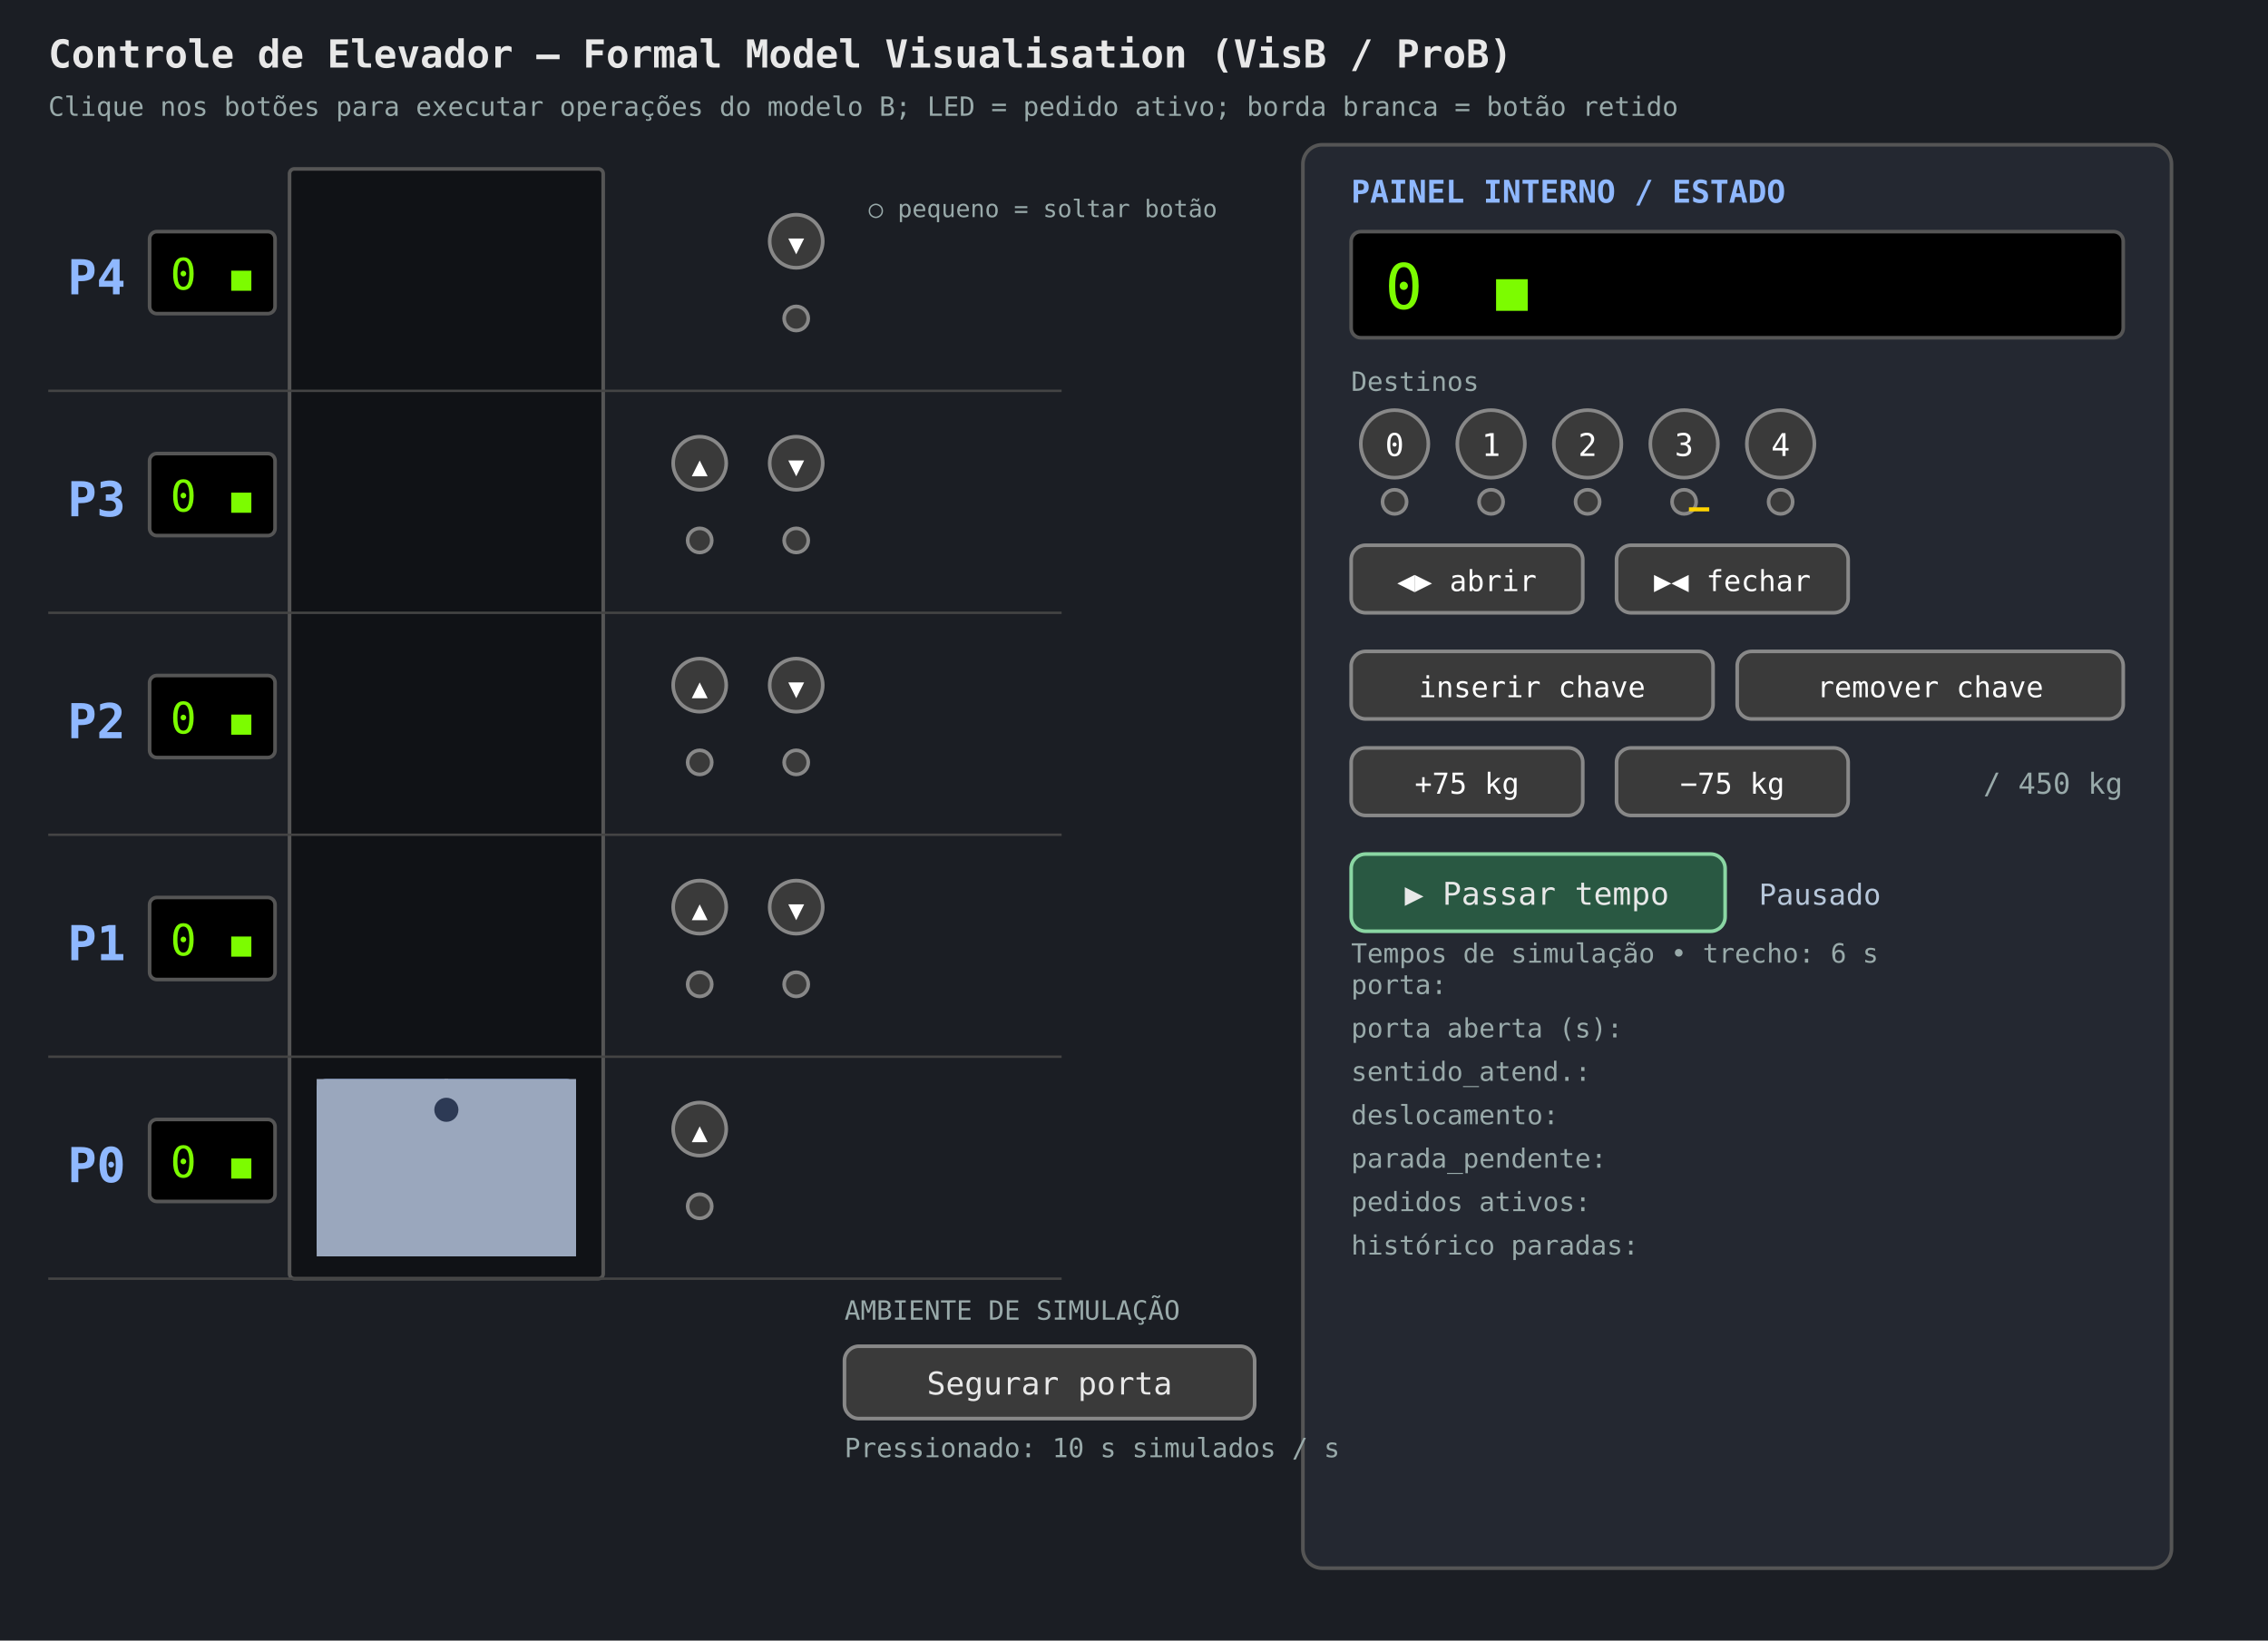
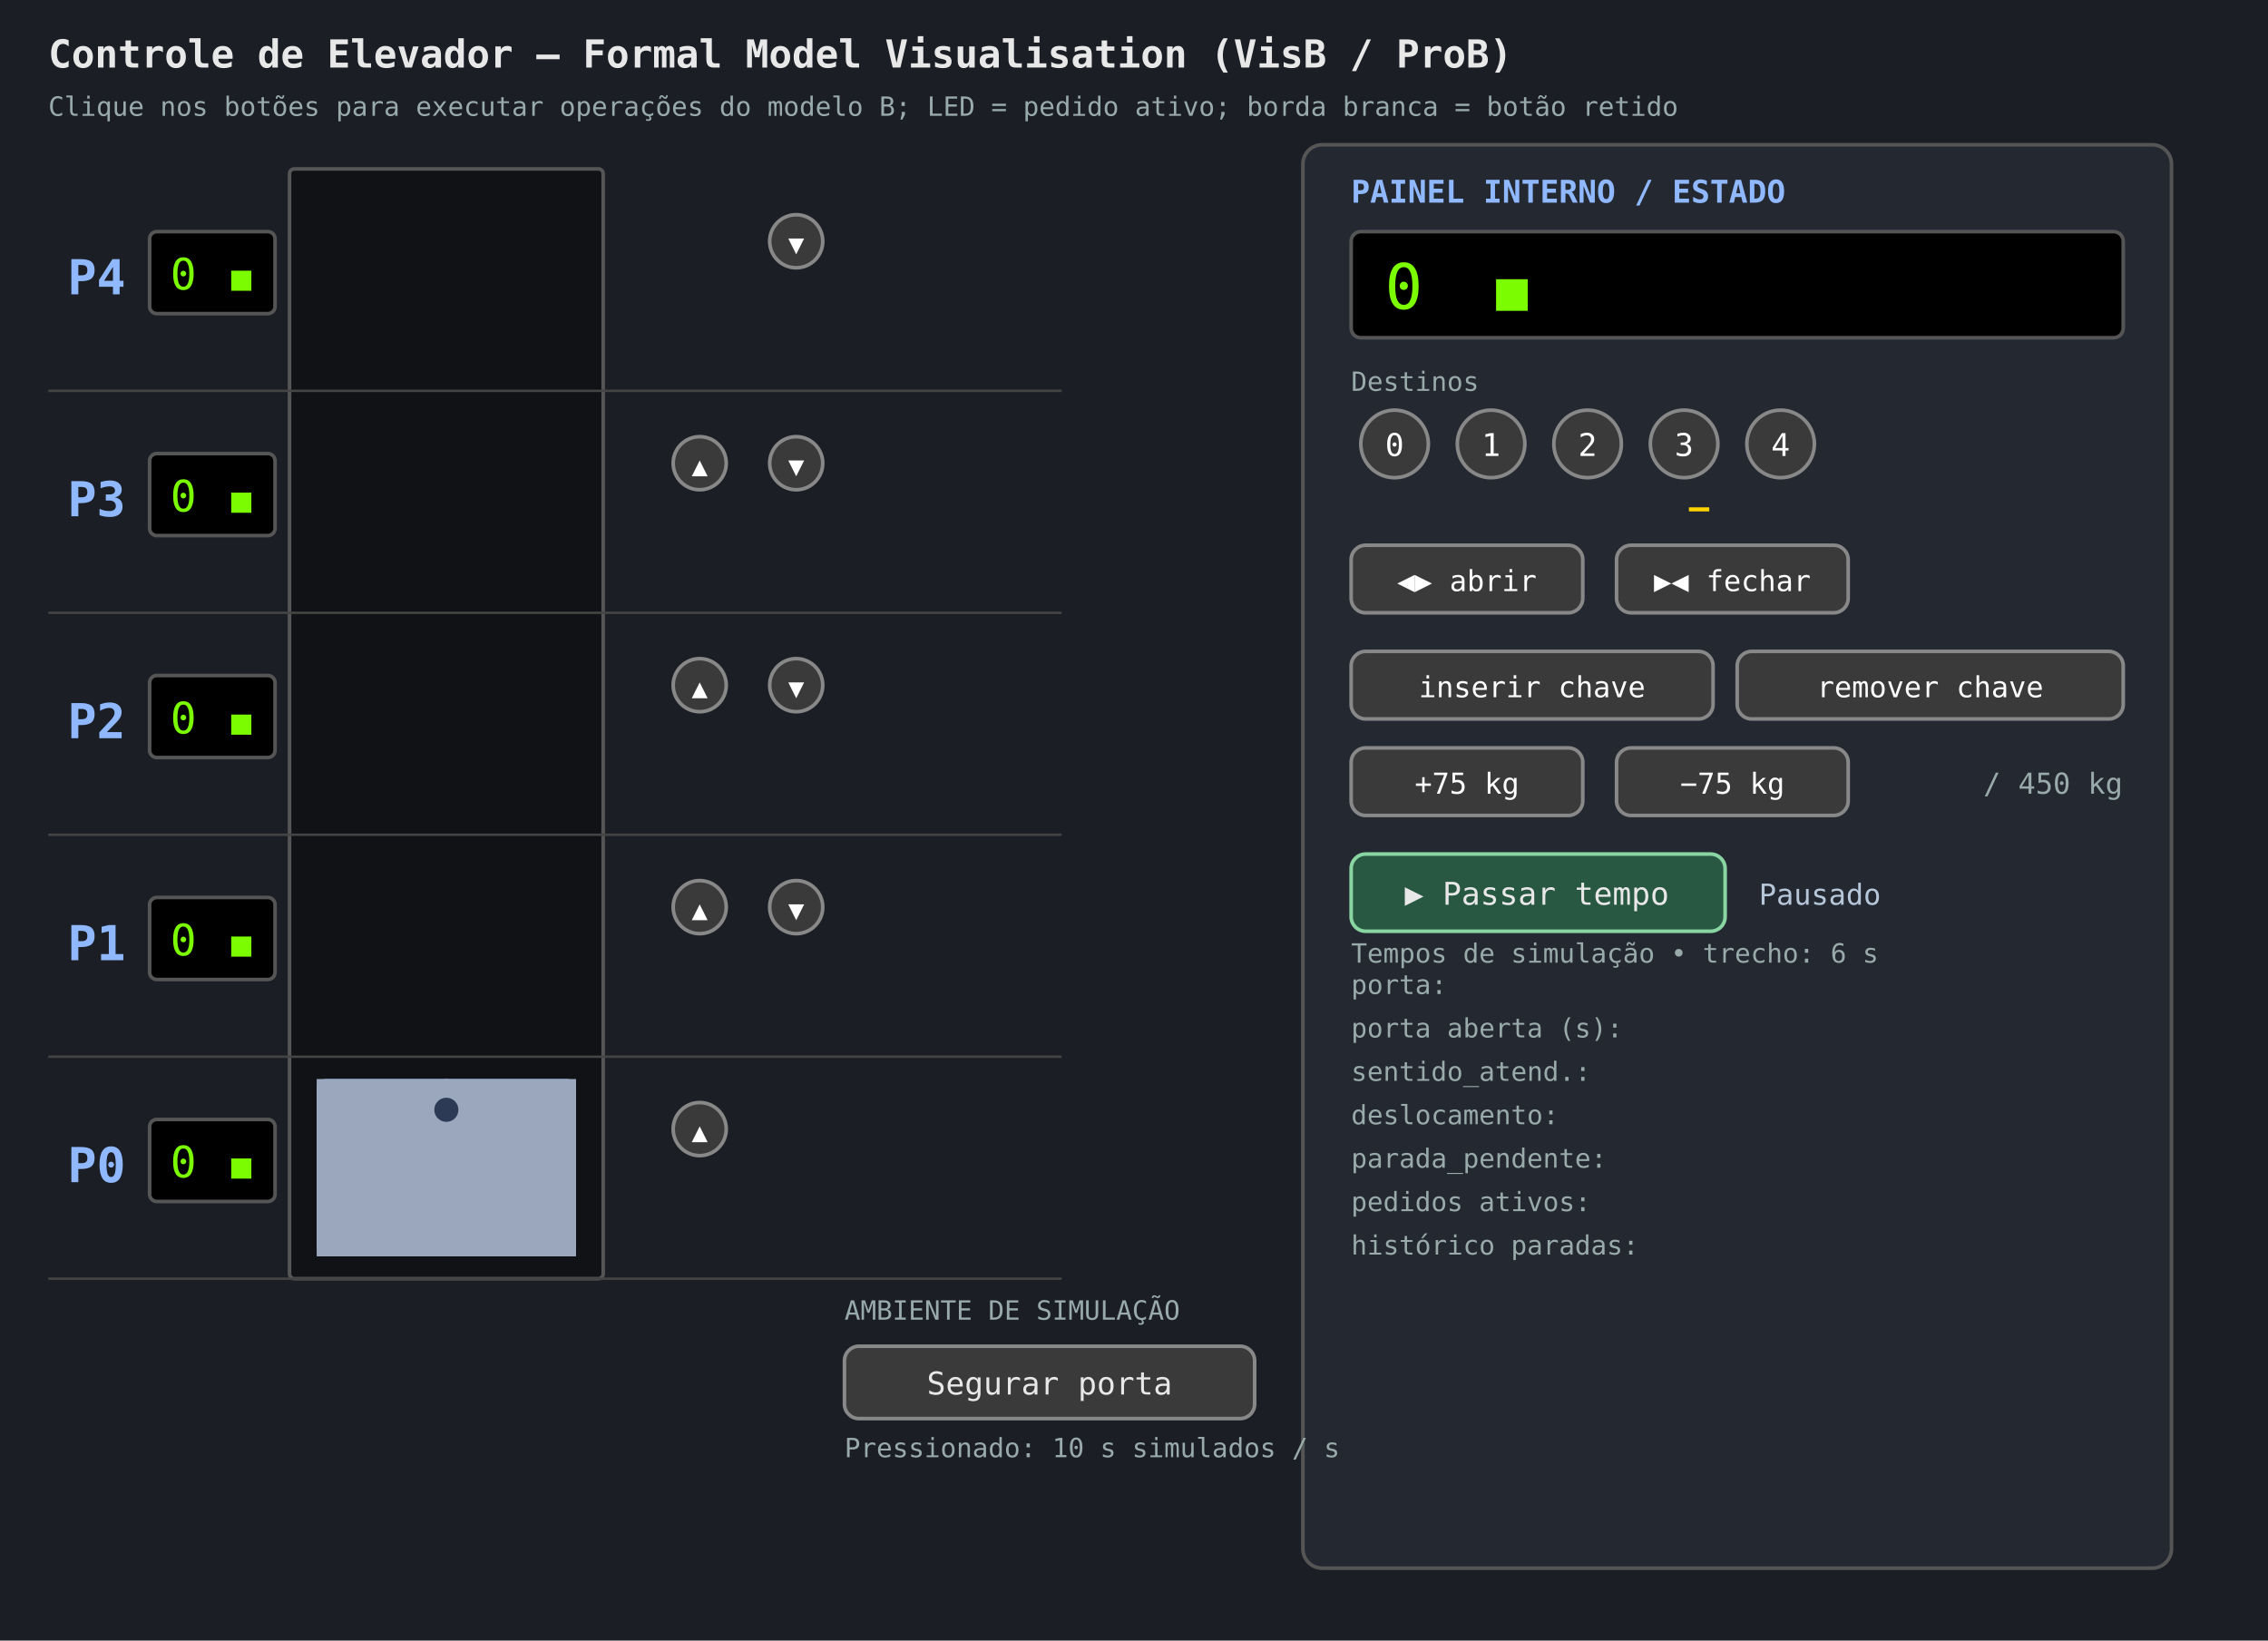
<svg xmlns="http://www.w3.org/2000/svg" viewBox="0 0 940 680" width="940" height="680">
  <rect width="940" height="680" fill="#1b1e24" />
  <text id="t1" x="20" y="28" font-size="16" text-anchor="start" fill="#e8e8e8" font-weight="bold" font-family="monospace">Controle de Elevador — Formal Model Visualisation (VisB / ProB)</text>
  <text id="t2" x="20" y="48" font-size="11" text-anchor="start" fill="#9aa" font-weight="normal" font-family="monospace">Clique nos botões para executar operações do modelo B; LED = pedido ativo; borda branca = botão retido</text>
  <rect id="poco" x="120" y="70" width="130" height="460" rx="2" fill="#101216" stroke="#555" stroke-width="1.5" />
  <line x1="20" y1="530" x2="440" y2="530" stroke="#444" />
  <text id="andar_0" x="28" y="490" font-size="20" text-anchor="start" fill="#8fb8ff" font-weight="bold" font-family="monospace">P0</text>
  <rect id="visor_0" x="62" y="464" width="52" height="34" rx="3" fill="#000" stroke="#555" stroke-width="1.5" />
  <text id="vnum_0" x="76" y="488" font-size="18" text-anchor="middle" fill="#7CFC00" font-weight="normal" font-family="monospace">0</text>
  <text id="vdir_0" x="100" y="488" font-size="14" text-anchor="middle" fill="#7CFC00" font-weight="normal" font-family="monospace">■</text>
  <svg id="aviso_manut_0" x="347" y="465" width="20" height="20" viewBox="0 0 20 20" visibility="hidden" pointer-events="none">
    <circle cx="10" cy="10" r="9" fill="#3b2c14" stroke="#ffae32" />
    <path d="M14.8 3.5a4.5 4.5 0 0 0-5.2 5.2L4.2 14a1.5 1.5 0 0 0 2.1 2.1l5.3-5.4a4.5 4.5 0 0 0 5.2-5.2l-3 3-2.2-2.2z" fill="#ffae32" />
  </svg>
  <svg id="aviso_peso_0" x="374" y="465" width="20" height="20" viewBox="0 0 20 20" visibility="hidden" pointer-events="none">
    <circle cx="10" cy="10" r="9" fill="#321c28" stroke="#ff453a" />
    <path d="M7 6V4a3 3 0 0 1 6 0v2M8.5 6V4a1.5 1.5 0 0 1 3 0v2" fill="none" stroke="#ff453a" stroke-width="1.5" />
    <path d="M5 6h10l2.5 11H2.5z" fill="#4a2020" stroke="#ff453a" stroke-width="1.5" />
    <path d="M10 9v4m0 2v.1" stroke="#fff" stroke-width="2" stroke-linecap="round" />
  </svg>
  <text id="aviso_porta_0" x="347" y="511" font-size="11" text-anchor="start" fill="#ff453a" font-weight="normal" font-family="monospace" />
  <g display="none">
    <g id="pressionar_ext_up_0" />
    <g id="lib_up_0" />
  </g>
  <circle id="ext_up_0" data-liberar="lib_up_0" cx="290" cy="468" r="11" fill="#3a3a3a" stroke="#888" stroke-width="1.5" style="cursor:pointer;touch-action:none" />
  <text id="ut_0" x="290" y="473" font-size="11" text-anchor="middle" fill="#fff" font-weight="normal" font-family="monospace">▲</text>
  <g display="none">
-     <g id="pressionar_lib_up_0" />
-     <g id="lib_up_0" />
-   </g>
-   <circle id="lib_up_0" data-liberar="lib_up_0" cx="290" cy="500" r="5" fill="#3a3a3a" stroke="#888" stroke-width="1.5" style="cursor:pointer;touch-action:none" />
-   <g display="none">
    <g id="evento_pressionar_ext_up_0" />
  </g>
  <g display="none">
    <g id="evento_lib_up_0" />
  </g>
  <line x1="20" y1="438" x2="440" y2="438" stroke="#444" />
  <text id="andar_1" x="28" y="398" font-size="20" text-anchor="start" fill="#8fb8ff" font-weight="bold" font-family="monospace">P1</text>
  <rect id="visor_1" x="62" y="372" width="52" height="34" rx="3" fill="#000" stroke="#555" stroke-width="1.5" />
  <text id="vnum_1" x="76" y="396" font-size="18" text-anchor="middle" fill="#7CFC00" font-weight="normal" font-family="monospace">0</text>
  <text id="vdir_1" x="100" y="396" font-size="14" text-anchor="middle" fill="#7CFC00" font-weight="normal" font-family="monospace">■</text>
  <svg id="aviso_manut_1" x="347" y="373" width="20" height="20" viewBox="0 0 20 20" visibility="hidden" pointer-events="none">
    <circle cx="10" cy="10" r="9" fill="#3b2c14" stroke="#ffae32" />
    <path d="M14.8 3.5a4.5 4.5 0 0 0-5.2 5.2L4.2 14a1.5 1.5 0 0 0 2.1 2.1l5.3-5.4a4.5 4.5 0 0 0 5.2-5.2l-3 3-2.2-2.2z" fill="#ffae32" />
  </svg>
  <svg id="aviso_peso_1" x="374" y="373" width="20" height="20" viewBox="0 0 20 20" visibility="hidden" pointer-events="none">
    <circle cx="10" cy="10" r="9" fill="#321c28" stroke="#ff453a" />
    <path d="M7 6V4a3 3 0 0 1 6 0v2M8.5 6V4a1.5 1.5 0 0 1 3 0v2" fill="none" stroke="#ff453a" stroke-width="1.5" />
    <path d="M5 6h10l2.5 11H2.5z" fill="#4a2020" stroke="#ff453a" stroke-width="1.5" />
    <path d="M10 9v4m0 2v.1" stroke="#fff" stroke-width="2" stroke-linecap="round" />
  </svg>
  <text id="aviso_porta_1" x="347" y="419" font-size="11" text-anchor="start" fill="#ff453a" font-weight="normal" font-family="monospace" />
  <g display="none">
    <g id="pressionar_ext_up_1" />
    <g id="lib_up_1" />
  </g>
  <circle id="ext_up_1" data-liberar="lib_up_1" cx="290" cy="376" r="11" fill="#3a3a3a" stroke="#888" stroke-width="1.5" style="cursor:pointer;touch-action:none" />
  <text id="ut_1" x="290" y="381" font-size="11" text-anchor="middle" fill="#fff" font-weight="normal" font-family="monospace">▲</text>
  <g display="none">
-     <g id="pressionar_lib_up_1" />
-     <g id="lib_up_1" />
-   </g>
-   <circle id="lib_up_1" data-liberar="lib_up_1" cx="290" cy="408" r="5" fill="#3a3a3a" stroke="#888" stroke-width="1.5" style="cursor:pointer;touch-action:none" />
-   <g display="none">
    <g id="evento_pressionar_ext_up_1" />
  </g>
  <g display="none">
    <g id="evento_lib_up_1" />
  </g>
  <g display="none">
    <g id="pressionar_ext_dn_1" />
    <g id="lib_dn_1" />
  </g>
  <circle id="ext_dn_1" data-liberar="lib_dn_1" cx="330" cy="376" r="11" fill="#3a3a3a" stroke="#888" stroke-width="1.5" style="cursor:pointer;touch-action:none" />
  <text id="dt_1" x="330" y="381" font-size="11" text-anchor="middle" fill="#fff" font-weight="normal" font-family="monospace">▼</text>
-   <g display="none">
-     <g id="pressionar_lib_dn_1" />
-     <g id="lib_dn_1" />
-   </g>
-   <circle id="lib_dn_1" data-liberar="lib_dn_1" cx="330" cy="408" r="5" fill="#3a3a3a" stroke="#888" stroke-width="1.5" style="cursor:pointer;touch-action:none" />
  <g display="none">
    <g id="evento_pressionar_ext_dn_1" />
  </g>
  <g display="none">
    <g id="evento_lib_dn_1" />
  </g>
  <line x1="20" y1="346" x2="440" y2="346" stroke="#444" />
  <text id="andar_2" x="28" y="306" font-size="20" text-anchor="start" fill="#8fb8ff" font-weight="bold" font-family="monospace">P2</text>
  <rect id="visor_2" x="62" y="280" width="52" height="34" rx="3" fill="#000" stroke="#555" stroke-width="1.5" />
  <text id="vnum_2" x="76" y="304" font-size="18" text-anchor="middle" fill="#7CFC00" font-weight="normal" font-family="monospace">0</text>
  <text id="vdir_2" x="100" y="304" font-size="14" text-anchor="middle" fill="#7CFC00" font-weight="normal" font-family="monospace">■</text>
  <svg id="aviso_manut_2" x="347" y="281" width="20" height="20" viewBox="0 0 20 20" visibility="hidden" pointer-events="none">
    <circle cx="10" cy="10" r="9" fill="#3b2c14" stroke="#ffae32" />
    <path d="M14.8 3.5a4.5 4.5 0 0 0-5.2 5.2L4.2 14a1.5 1.5 0 0 0 2.1 2.1l5.3-5.4a4.5 4.5 0 0 0 5.2-5.2l-3 3-2.2-2.2z" fill="#ffae32" />
  </svg>
  <svg id="aviso_peso_2" x="374" y="281" width="20" height="20" viewBox="0 0 20 20" visibility="hidden" pointer-events="none">
    <circle cx="10" cy="10" r="9" fill="#321c28" stroke="#ff453a" />
    <path d="M7 6V4a3 3 0 0 1 6 0v2M8.5 6V4a1.5 1.5 0 0 1 3 0v2" fill="none" stroke="#ff453a" stroke-width="1.5" />
    <path d="M5 6h10l2.5 11H2.5z" fill="#4a2020" stroke="#ff453a" stroke-width="1.5" />
    <path d="M10 9v4m0 2v.1" stroke="#fff" stroke-width="2" stroke-linecap="round" />
  </svg>
  <text id="aviso_porta_2" x="347" y="327" font-size="11" text-anchor="start" fill="#ff453a" font-weight="normal" font-family="monospace" />
  <g display="none">
    <g id="pressionar_ext_up_2" />
    <g id="lib_up_2" />
  </g>
  <circle id="ext_up_2" data-liberar="lib_up_2" cx="290" cy="284" r="11" fill="#3a3a3a" stroke="#888" stroke-width="1.5" style="cursor:pointer;touch-action:none" />
  <text id="ut_2" x="290" y="289" font-size="11" text-anchor="middle" fill="#fff" font-weight="normal" font-family="monospace">▲</text>
  <g display="none">
-     <g id="pressionar_lib_up_2" />
-     <g id="lib_up_2" />
-   </g>
-   <circle id="lib_up_2" data-liberar="lib_up_2" cx="290" cy="316" r="5" fill="#3a3a3a" stroke="#888" stroke-width="1.5" style="cursor:pointer;touch-action:none" />
-   <g display="none">
    <g id="evento_pressionar_ext_up_2" />
  </g>
  <g display="none">
    <g id="evento_lib_up_2" />
  </g>
  <g display="none">
    <g id="pressionar_ext_dn_2" />
    <g id="lib_dn_2" />
  </g>
  <circle id="ext_dn_2" data-liberar="lib_dn_2" cx="330" cy="284" r="11" fill="#3a3a3a" stroke="#888" stroke-width="1.5" style="cursor:pointer;touch-action:none" />
  <text id="dt_2" x="330" y="289" font-size="11" text-anchor="middle" fill="#fff" font-weight="normal" font-family="monospace">▼</text>
-   <g display="none">
-     <g id="pressionar_lib_dn_2" />
-     <g id="lib_dn_2" />
-   </g>
-   <circle id="lib_dn_2" data-liberar="lib_dn_2" cx="330" cy="316" r="5" fill="#3a3a3a" stroke="#888" stroke-width="1.5" style="cursor:pointer;touch-action:none" />
  <g display="none">
    <g id="evento_pressionar_ext_dn_2" />
  </g>
  <g display="none">
    <g id="evento_lib_dn_2" />
  </g>
  <line x1="20" y1="254" x2="440" y2="254" stroke="#444" />
  <text id="andar_3" x="28" y="214" font-size="20" text-anchor="start" fill="#8fb8ff" font-weight="bold" font-family="monospace">P3</text>
  <rect id="visor_3" x="62" y="188" width="52" height="34" rx="3" fill="#000" stroke="#555" stroke-width="1.5" />
  <text id="vnum_3" x="76" y="212" font-size="18" text-anchor="middle" fill="#7CFC00" font-weight="normal" font-family="monospace">0</text>
  <text id="vdir_3" x="100" y="212" font-size="14" text-anchor="middle" fill="#7CFC00" font-weight="normal" font-family="monospace">■</text>
  <svg id="aviso_manut_3" x="347" y="189" width="20" height="20" viewBox="0 0 20 20" visibility="hidden" pointer-events="none">
    <circle cx="10" cy="10" r="9" fill="#3b2c14" stroke="#ffae32" />
    <path d="M14.8 3.5a4.5 4.5 0 0 0-5.2 5.2L4.2 14a1.5 1.5 0 0 0 2.1 2.1l5.3-5.4a4.5 4.5 0 0 0 5.2-5.2l-3 3-2.2-2.2z" fill="#ffae32" />
  </svg>
  <svg id="aviso_peso_3" x="374" y="189" width="20" height="20" viewBox="0 0 20 20" visibility="hidden" pointer-events="none">
    <circle cx="10" cy="10" r="9" fill="#321c28" stroke="#ff453a" />
    <path d="M7 6V4a3 3 0 0 1 6 0v2M8.5 6V4a1.5 1.5 0 0 1 3 0v2" fill="none" stroke="#ff453a" stroke-width="1.5" />
    <path d="M5 6h10l2.5 11H2.5z" fill="#4a2020" stroke="#ff453a" stroke-width="1.5" />
    <path d="M10 9v4m0 2v.1" stroke="#fff" stroke-width="2" stroke-linecap="round" />
  </svg>
  <text id="aviso_porta_3" x="347" y="235" font-size="11" text-anchor="start" fill="#ff453a" font-weight="normal" font-family="monospace" />
  <g display="none">
    <g id="pressionar_ext_up_3" />
    <g id="lib_up_3" />
  </g>
  <circle id="ext_up_3" data-liberar="lib_up_3" cx="290" cy="192" r="11" fill="#3a3a3a" stroke="#888" stroke-width="1.5" style="cursor:pointer;touch-action:none" />
  <text id="ut_3" x="290" y="197" font-size="11" text-anchor="middle" fill="#fff" font-weight="normal" font-family="monospace">▲</text>
  <g display="none">
-     <g id="pressionar_lib_up_3" />
-     <g id="lib_up_3" />
-   </g>
-   <circle id="lib_up_3" data-liberar="lib_up_3" cx="290" cy="224" r="5" fill="#3a3a3a" stroke="#888" stroke-width="1.5" style="cursor:pointer;touch-action:none" />
-   <g display="none">
    <g id="evento_pressionar_ext_up_3" />
  </g>
  <g display="none">
    <g id="evento_lib_up_3" />
  </g>
  <g display="none">
    <g id="pressionar_ext_dn_3" />
    <g id="lib_dn_3" />
  </g>
  <circle id="ext_dn_3" data-liberar="lib_dn_3" cx="330" cy="192" r="11" fill="#3a3a3a" stroke="#888" stroke-width="1.5" style="cursor:pointer;touch-action:none" />
  <text id="dt_3" x="330" y="197" font-size="11" text-anchor="middle" fill="#fff" font-weight="normal" font-family="monospace">▼</text>
-   <g display="none">
-     <g id="pressionar_lib_dn_3" />
-     <g id="lib_dn_3" />
-   </g>
-   <circle id="lib_dn_3" data-liberar="lib_dn_3" cx="330" cy="224" r="5" fill="#3a3a3a" stroke="#888" stroke-width="1.5" style="cursor:pointer;touch-action:none" />
  <g display="none">
    <g id="evento_pressionar_ext_dn_3" />
  </g>
  <g display="none">
    <g id="evento_lib_dn_3" />
  </g>
  <line x1="20" y1="162" x2="440" y2="162" stroke="#444" />
  <text id="andar_4" x="28" y="122" font-size="20" text-anchor="start" fill="#8fb8ff" font-weight="bold" font-family="monospace">P4</text>
  <rect id="visor_4" x="62" y="96" width="52" height="34" rx="3" fill="#000" stroke="#555" stroke-width="1.5" />
  <text id="vnum_4" x="76" y="120" font-size="18" text-anchor="middle" fill="#7CFC00" font-weight="normal" font-family="monospace">0</text>
  <text id="vdir_4" x="100" y="120" font-size="14" text-anchor="middle" fill="#7CFC00" font-weight="normal" font-family="monospace">■</text>
  <svg id="aviso_manut_4" x="347" y="97" width="20" height="20" viewBox="0 0 20 20" visibility="hidden" pointer-events="none">
    <circle cx="10" cy="10" r="9" fill="#3b2c14" stroke="#ffae32" />
    <path d="M14.8 3.5a4.5 4.5 0 0 0-5.2 5.2L4.2 14a1.5 1.5 0 0 0 2.1 2.1l5.3-5.4a4.5 4.5 0 0 0 5.2-5.2l-3 3-2.2-2.2z" fill="#ffae32" />
  </svg>
  <svg id="aviso_peso_4" x="374" y="97" width="20" height="20" viewBox="0 0 20 20" visibility="hidden" pointer-events="none">
    <circle cx="10" cy="10" r="9" fill="#321c28" stroke="#ff453a" />
    <path d="M7 6V4a3 3 0 0 1 6 0v2M8.5 6V4a1.5 1.5 0 0 1 3 0v2" fill="none" stroke="#ff453a" stroke-width="1.5" />
    <path d="M5 6h10l2.5 11H2.5z" fill="#4a2020" stroke="#ff453a" stroke-width="1.5" />
    <path d="M10 9v4m0 2v.1" stroke="#fff" stroke-width="2" stroke-linecap="round" />
  </svg>
  <text id="aviso_porta_4" x="347" y="143" font-size="11" text-anchor="start" fill="#ff453a" font-weight="normal" font-family="monospace" />
  <g display="none">
    <g id="pressionar_ext_dn_4" />
    <g id="lib_dn_4" />
  </g>
  <circle id="ext_dn_4" data-liberar="lib_dn_4" cx="330" cy="100" r="11" fill="#3a3a3a" stroke="#888" stroke-width="1.5" style="cursor:pointer;touch-action:none" />
  <text id="dt_4" x="330" y="105" font-size="11" text-anchor="middle" fill="#fff" font-weight="normal" font-family="monospace">▼</text>
  <g display="none">
-     <g id="pressionar_lib_dn_4" />
-     <g id="lib_dn_4" />
-   </g>
-   <circle id="lib_dn_4" data-liberar="lib_dn_4" cx="330" cy="132" r="5" fill="#3a3a3a" stroke="#888" stroke-width="1.5" style="cursor:pointer;touch-action:none" />
-   <g display="none">
    <g id="evento_pressionar_ext_dn_4" />
  </g>
  <g display="none">
    <g id="evento_lib_dn_4" />
  </g>
-   <text id="legenda_lib" x="360" y="90" font-size="10" text-anchor="start" fill="#9aa" font-weight="normal" font-family="monospace">○ pequeno = soltar botão</text>
  <g id="cabine_animada" data-delta="0">
    <rect id="cab" x="132" y="448" width="106" height="72" rx="3" fill="#2d3a55" stroke="#8fb8ff" stroke-width="1.5" />
    <rect id="porta_e" x="132" y="448" width="53" height="72" rx="0" fill="#9aa7bd" stroke="#9aa7bd" stroke-width="1.5" />
    <rect id="porta_d" x="185" y="448" width="53" height="72" rx="0" fill="#9aa7bd" stroke="#9aa7bd" stroke-width="1.5" />
    <circle id="peso_ico" cx="185" cy="460" r="5" fill="#2d3a55" />
  </g>
  <rect id="painel" x="540" y="60" width="360" height="590" rx="8" fill="#242831" stroke="#555" stroke-width="1.5" />
  <text id="p_tit" x="560" y="84" font-size="13" text-anchor="start" fill="#8fb8ff" font-weight="bold" font-family="monospace">PAINEL INTERNO / ESTADO</text>
  <rect id="vi" x="560" y="96" width="320" height="44" rx="4" fill="#000" stroke="#555" stroke-width="1.5" />
  <text id="vi_num" x="574" y="128" font-size="26" text-anchor="start" fill="#7CFC00" font-weight="normal" font-family="monospace">0</text>
  <text id="vi_dir" x="620" y="128" font-size="22" text-anchor="start" fill="#7CFC00" font-weight="normal" font-family="monospace">■</text>
  <svg id="vi_manutencao" x="668" y="109" width="20" height="20" viewBox="0 0 20 20" visibility="hidden" pointer-events="none">
    <circle cx="10" cy="10" r="9" fill="#3b2c14" stroke="#ffae32" />
    <path d="M14.8 3.5a4.5 4.5 0 0 0-5.2 5.2L4.2 14a1.5 1.5 0 0 0 2.1 2.1l5.3-5.4a4.5 4.5 0 0 0 5.2-5.2l-3 3-2.2-2.2z" fill="#ffae32" />
  </svg>
  <svg id="vi_peso" x="700" y="109" width="20" height="20" viewBox="0 0 20 20" visibility="hidden" pointer-events="none">
    <circle cx="10" cy="10" r="9" fill="#321c28" stroke="#ff453a" />
    <path d="M7 6V4a3 3 0 0 1 6 0v2M8.5 6V4a1.5 1.5 0 0 1 3 0v2" fill="none" stroke="#ff453a" stroke-width="1.5" />
    <path d="M5 6h10l2.5 11H2.5z" fill="#4a2020" stroke="#ff453a" stroke-width="1.5" />
    <path d="M10 9v4m0 2v.1" stroke="#fff" stroke-width="2" stroke-linecap="round" />
  </svg>
  <text id="ib_t" x="560" y="162" font-size="11" text-anchor="start" fill="#9aa" font-weight="normal" font-family="monospace">Destinos</text>
  <g display="none">
    <g id="pressionar_int_0" />
    <g id="lib_int_0" />
  </g>
  <circle id="int_0" data-liberar="lib_int_0" cx="578" cy="184" r="14" fill="#3a3a3a" stroke="#888" stroke-width="1.5" style="cursor:pointer;touch-action:none" />
  <text id="it_0" x="578" y="189" font-size="13" text-anchor="middle" fill="#fff" font-weight="normal" font-family="monospace">0</text>
  <g display="none">
-     <g id="pressionar_lib_int_0" />
-     <g id="lib_lib_int_0" />
-   </g>
-   <circle id="lib_int_0" data-liberar="lib_lib_int_0" cx="578" cy="208" r="5" fill="#3a3a3a" stroke="#888" stroke-width="1.5" style="cursor:pointer;touch-action:none" />
-   <g display="none">
    <g id="evento_pressionar_int_0" />
  </g>
  <g display="none">
    <g id="evento_lib_int_0" />
  </g>
  <g display="none">
    <g id="pressionar_int_1" />
    <g id="lib_int_1" />
  </g>
  <circle id="int_1" data-liberar="lib_int_1" cx="618" cy="184" r="14" fill="#3a3a3a" stroke="#888" stroke-width="1.5" style="cursor:pointer;touch-action:none" />
  <text id="it_1" x="618" y="189" font-size="13" text-anchor="middle" fill="#fff" font-weight="normal" font-family="monospace">1</text>
  <g display="none">
-     <g id="pressionar_lib_int_1" />
-     <g id="lib_lib_int_1" />
-   </g>
-   <circle id="lib_int_1" data-liberar="lib_lib_int_1" cx="618" cy="208" r="5" fill="#3a3a3a" stroke="#888" stroke-width="1.5" style="cursor:pointer;touch-action:none" />
-   <g display="none">
    <g id="evento_pressionar_int_1" />
  </g>
  <g display="none">
    <g id="evento_lib_int_1" />
  </g>
  <g display="none">
    <g id="pressionar_int_2" />
    <g id="lib_int_2" />
  </g>
  <circle id="int_2" data-liberar="lib_int_2" cx="658" cy="184" r="14" fill="#3a3a3a" stroke="#888" stroke-width="1.5" style="cursor:pointer;touch-action:none" />
  <text id="it_2" x="658" y="189" font-size="13" text-anchor="middle" fill="#fff" font-weight="normal" font-family="monospace">2</text>
  <g display="none">
-     <g id="pressionar_lib_int_2" />
-     <g id="lib_lib_int_2" />
-   </g>
-   <circle id="lib_int_2" data-liberar="lib_lib_int_2" cx="658" cy="208" r="5" fill="#3a3a3a" stroke="#888" stroke-width="1.5" style="cursor:pointer;touch-action:none" />
-   <g display="none">
    <g id="evento_pressionar_int_2" />
  </g>
  <g display="none">
    <g id="evento_lib_int_2" />
  </g>
  <g display="none">
    <g id="pressionar_int_3" />
    <g id="lib_int_3" />
  </g>
  <circle id="int_3" data-liberar="lib_int_3" cx="698" cy="184" r="14" fill="#3a3a3a" stroke="#888" stroke-width="1.5" style="cursor:pointer;touch-action:none" />
  <text id="it_3" x="698" y="189" font-size="13" text-anchor="middle" fill="#fff" font-weight="normal" font-family="monospace">3</text>
  <g display="none">
-     <g id="pressionar_lib_int_3" />
-     <g id="lib_lib_int_3" />
-   </g>
-   <circle id="lib_int_3" data-liberar="lib_lib_int_3" cx="698" cy="208" r="5" fill="#3a3a3a" stroke="#888" stroke-width="1.5" style="cursor:pointer;touch-action:none" />
-   <g display="none">
    <g id="evento_pressionar_int_3" />
  </g>
  <g display="none">
    <g id="evento_lib_int_3" />
  </g>
  <g display="none">
    <g id="pressionar_int_4" />
    <g id="lib_int_4" />
  </g>
  <circle id="int_4" data-liberar="lib_int_4" cx="738" cy="184" r="14" fill="#3a3a3a" stroke="#888" stroke-width="1.5" style="cursor:pointer;touch-action:none" />
  <text id="it_4" x="738" y="189" font-size="13" text-anchor="middle" fill="#fff" font-weight="normal" font-family="monospace">4</text>
-   <g display="none">
-     <g id="pressionar_lib_int_4" />
-     <g id="lib_lib_int_4" />
-   </g>
-   <circle id="lib_int_4" data-liberar="lib_lib_int_4" cx="738" cy="208" r="5" fill="#3a3a3a" stroke="#888" stroke-width="1.5" style="cursor:pointer;touch-action:none" />
  <g display="none">
    <g id="evento_pressionar_int_4" />
  </g>
  <g display="none">
    <g id="evento_lib_int_4" />
  </g>
  <rect id="btn_abrir" x="560" y="226" width="96" height="28" rx="6" fill="#3a3a3a" stroke="#888" stroke-width="1.5" style="cursor:pointer" />
  <text id="bt_abrir" x="608" y="245" font-size="12" text-anchor="middle" fill="#fff" font-weight="normal" font-family="monospace">◀▶ abrir</text>
  <g display="none">
    <g id="evento_btn_abrir" />
  </g>
  <rect id="btn_fechar" x="670" y="226" width="96" height="28" rx="6" fill="#3a3a3a" stroke="#888" stroke-width="1.5" style="cursor:pointer" />
  <text id="bt_fechar" x="718" y="245" font-size="12" text-anchor="middle" fill="#fff" font-weight="normal" font-family="monospace">▶◀ fechar</text>
  <g display="none">
    <g id="evento_btn_fechar" />
  </g>
  <rect id="btn_chave" x="560" y="270" width="150" height="28" rx="6" fill="#3a3a3a" stroke="#888" stroke-width="1.5" style="cursor:pointer" />
  <text id="bt_chave" x="635" y="289" font-size="12" text-anchor="middle" fill="#fff" font-weight="normal" font-family="monospace">inserir chave</text>
  <rect id="btn_chave2" x="720" y="270" width="160" height="28" rx="6" fill="#3a3a3a" stroke="#888" stroke-width="1.5" style="cursor:pointer" />
  <text id="bt_chave2" x="800" y="289" font-size="12" text-anchor="middle" fill="#fff" font-weight="normal" font-family="monospace">remover chave</text>
  <g display="none">
    <g id="evento_btn_chave" />
  </g>
  <g display="none">
    <g id="evento_btn_chave2" />
  </g>
  <rect id="btn_peso0" x="560" y="310" width="96" height="28" rx="6" fill="#3a3a3a" stroke="#888" stroke-width="1.5" style="cursor:pointer" />
  <text id="bt_peso0" x="608" y="329" font-size="12" text-anchor="middle" fill="#fff" font-weight="normal" font-family="monospace">+75 kg</text>
  <g display="none">
    <g id="evento_btn_peso0" />
  </g>
  <rect id="btn_peso1" x="670" y="310" width="96" height="28" rx="6" fill="#3a3a3a" stroke="#888" stroke-width="1.5" style="cursor:pointer" />
  <text id="bt_peso1" x="718" y="329" font-size="12" text-anchor="middle" fill="#fff" font-weight="normal" font-family="monospace">−75 kg</text>
  <g display="none">
    <g id="evento_btn_peso1" />
  </g>
  <text id="peso_txt" x="785" y="329" font-size="12" text-anchor="start" fill="#e8e8e8" font-weight="normal" font-family="monospace" />
  <text id="peso_kg" x="822" y="329" font-size="12" text-anchor="start" fill="#9aa" font-weight="normal" font-family="monospace">/ 450 kg</text>
  <g id="simulacao" display="none">
    <g id="btn_tick" />
    <g id="btn_passo" />
  </g>
  <rect id="alternar_tempo" x="560" y="354" width="155" height="32" rx="6" fill="#295842" stroke="#8ad6a3" stroke-width="1.5" style="cursor:pointer" />
  <text id="tempo_retencao" x="700" y="215" font-size="14" text-anchor="start" fill="#ffd400" font-weight="bold" font-family="monospace">—</text>
  <text id="acao_tempo" x="637" y="375" font-size="13" text-anchor="middle" fill="#e8e8e8" font-weight="normal" font-family="monospace">▶ Passar tempo</text>
  <text id="estado_tempo" x="729" y="375" font-size="12" text-anchor="start" fill="#b7c7da" font-weight="normal" font-family="monospace">Pausado</text>
  <text id="tempos_simulados" x="560" y="399" font-size="11" text-anchor="start" fill="#9aa" font-weight="normal" font-family="monospace">Tempos de simulação • trecho: 6 s</text>
  <g display="none">
    <g id="evento_btn_tick" />
  </g>
  <g display="none">
    <g id="evento_btn_passo" />
  </g>
  <rect id="segurar_porta" x="350" y="558" width="170" height="30" rx="6" fill="#3a3a3a" stroke="#888" stroke-width="1.5" data-liberar="lib_porta" style="cursor:pointer;touch-action:none" />
  <text id="ambiente" x="350" y="547" font-size="11" text-anchor="start" fill="#9aa" font-weight="normal" font-family="monospace">AMBIENTE DE SIMULAÇÃO</text>
  <text id="segurar_rotulo" x="435" y="578" font-size="13" text-anchor="middle" fill="#e8e8e8" font-weight="normal" font-family="monospace">Segurar porta</text>
  <text id="retencao_ritmo" x="350" y="604" font-size="11" text-anchor="start" fill="#9aa" font-weight="normal" font-family="monospace">Pressionado: 10 s simulados / s</text>
  <g display="none">
    <g id="evento_pressionar_segurar_porta" />
  </g>
  <g display="none">
    <g id="evento_lib_porta" />
  </g>
  <text id="s_porta_l" x="560" y="412" font-size="11" text-anchor="start" fill="#9aa" font-weight="normal" font-family="monospace">porta:</text>
  <text id="s_porta" x="690" y="412" font-size="11" text-anchor="start" fill="#e8e8e8" font-weight="normal" font-family="monospace" />
  <text id="s_seg_l" x="560" y="430" font-size="11" text-anchor="start" fill="#9aa" font-weight="normal" font-family="monospace">porta aberta (s):</text>
  <text id="s_seg" x="690" y="430" font-size="11" text-anchor="start" fill="#e8e8e8" font-weight="normal" font-family="monospace" />
  <text id="s_sent_l" x="560" y="448" font-size="11" text-anchor="start" fill="#9aa" font-weight="normal" font-family="monospace">sentido_atend.:</text>
  <text id="s_sent" x="690" y="448" font-size="11" text-anchor="start" fill="#e8e8e8" font-weight="normal" font-family="monospace" />
  <text id="s_desl_l" x="560" y="466" font-size="11" text-anchor="start" fill="#9aa" font-weight="normal" font-family="monospace">deslocamento:</text>
  <text id="s_desl" x="690" y="466" font-size="11" text-anchor="start" fill="#e8e8e8" font-weight="normal" font-family="monospace" />
  <text id="s_parada_l" x="560" y="484" font-size="11" text-anchor="start" fill="#9aa" font-weight="normal" font-family="monospace">parada_pendente:</text>
  <text id="s_parada" x="690" y="484" font-size="11" text-anchor="start" fill="#e8e8e8" font-weight="normal" font-family="monospace" />
  <text id="s_ped_l" x="560" y="502" font-size="11" text-anchor="start" fill="#9aa" font-weight="normal" font-family="monospace">pedidos ativos:</text>
  <text id="s_ped" x="690" y="502" font-size="11" text-anchor="start" fill="#e8e8e8" font-weight="normal" font-family="monospace" />
  <text id="s_hist_l" x="560" y="520" font-size="11" text-anchor="start" fill="#9aa" font-weight="normal" font-family="monospace">histórico paradas:</text>
  <text id="s_hist" x="690" y="520" font-size="11" text-anchor="start" fill="#e8e8e8" font-weight="normal" font-family="monospace" />
</svg>
